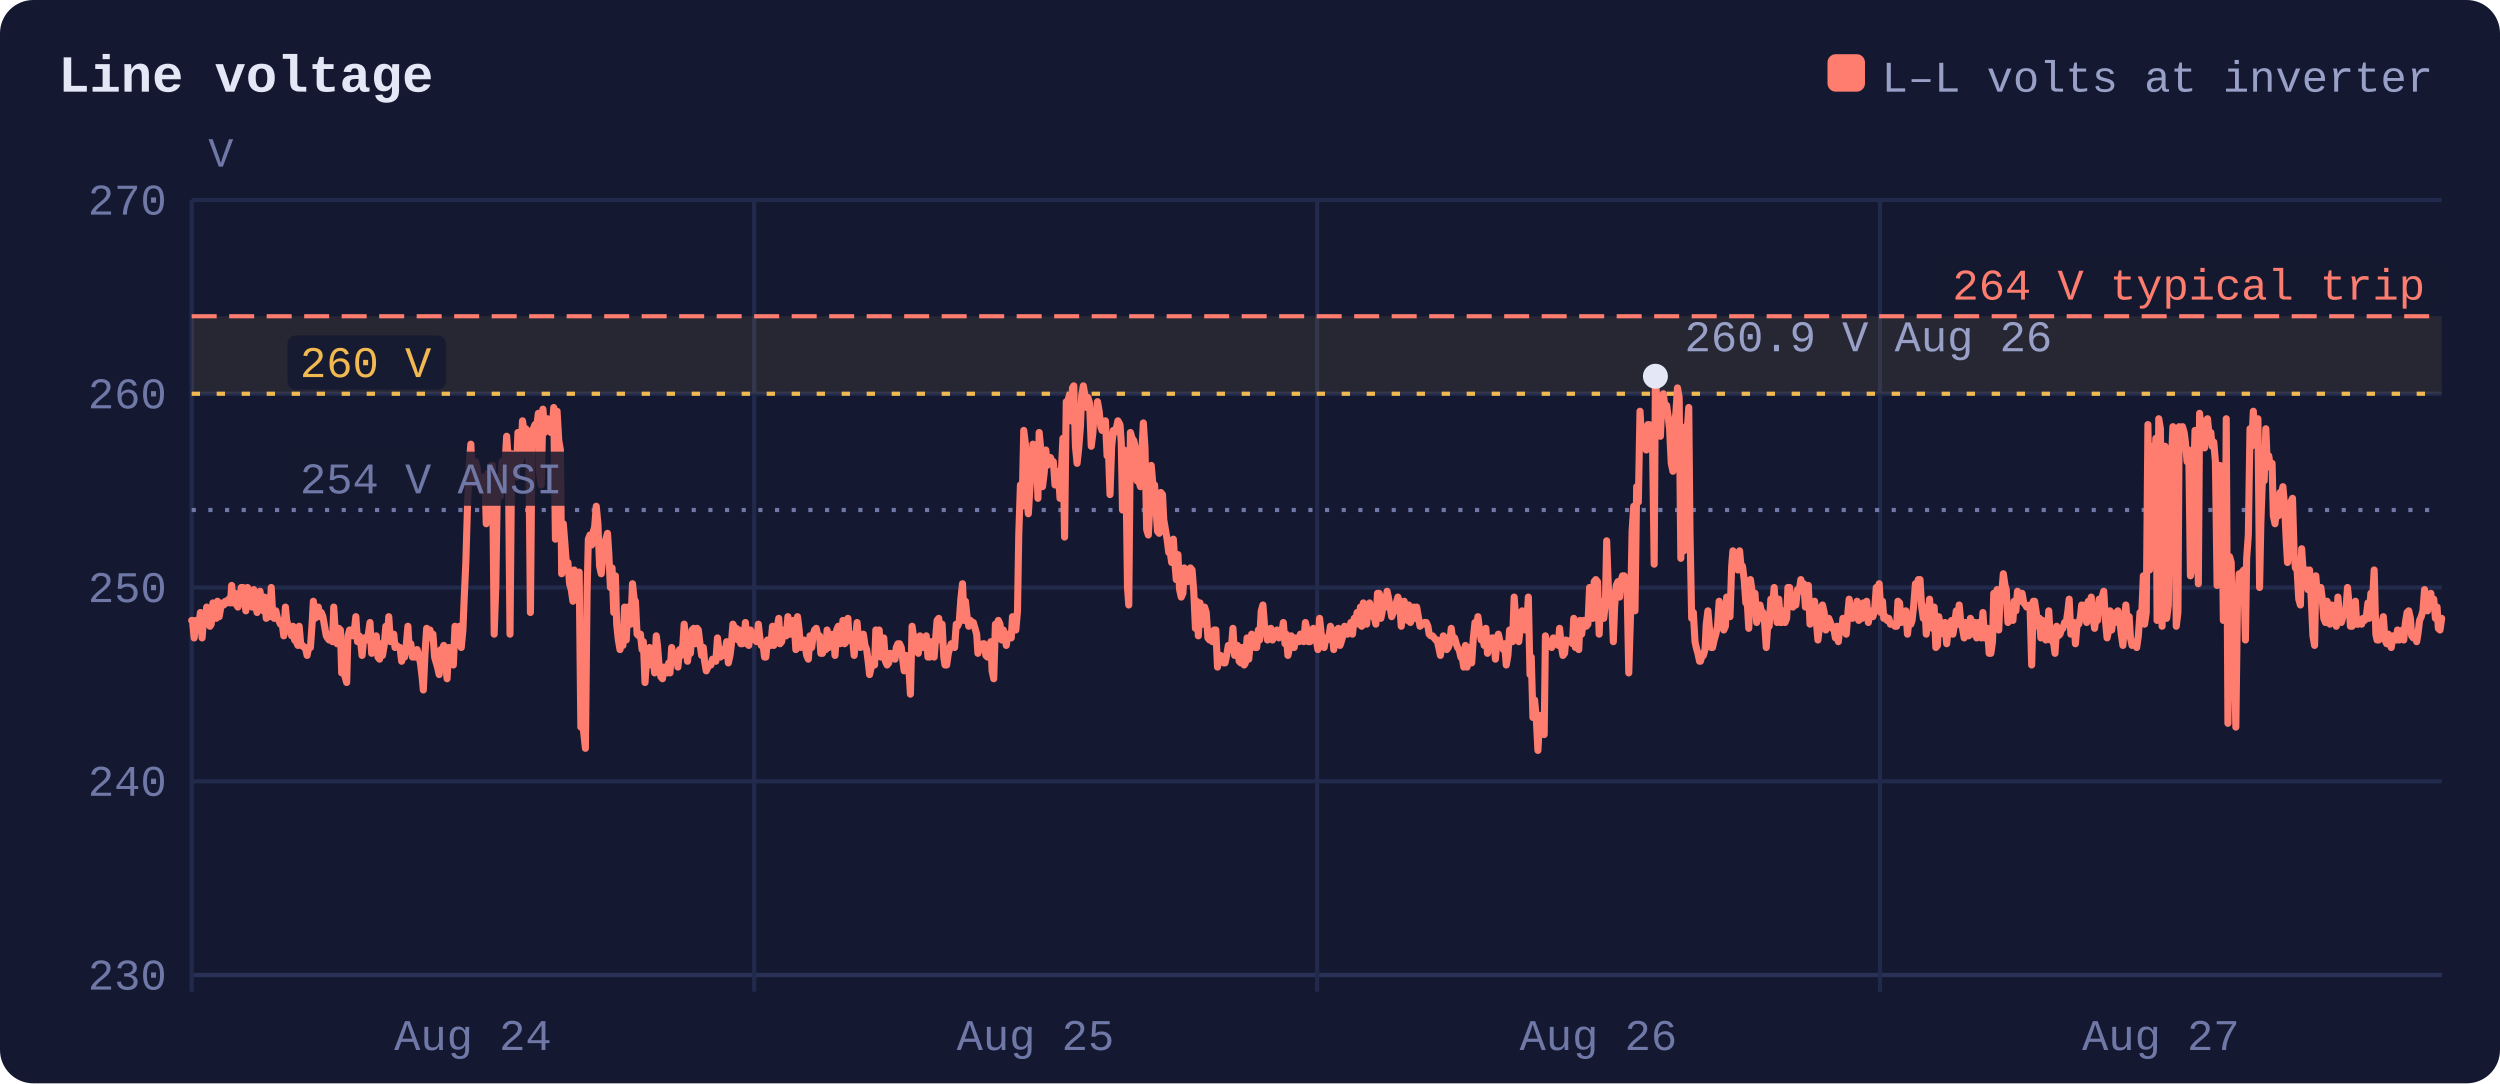
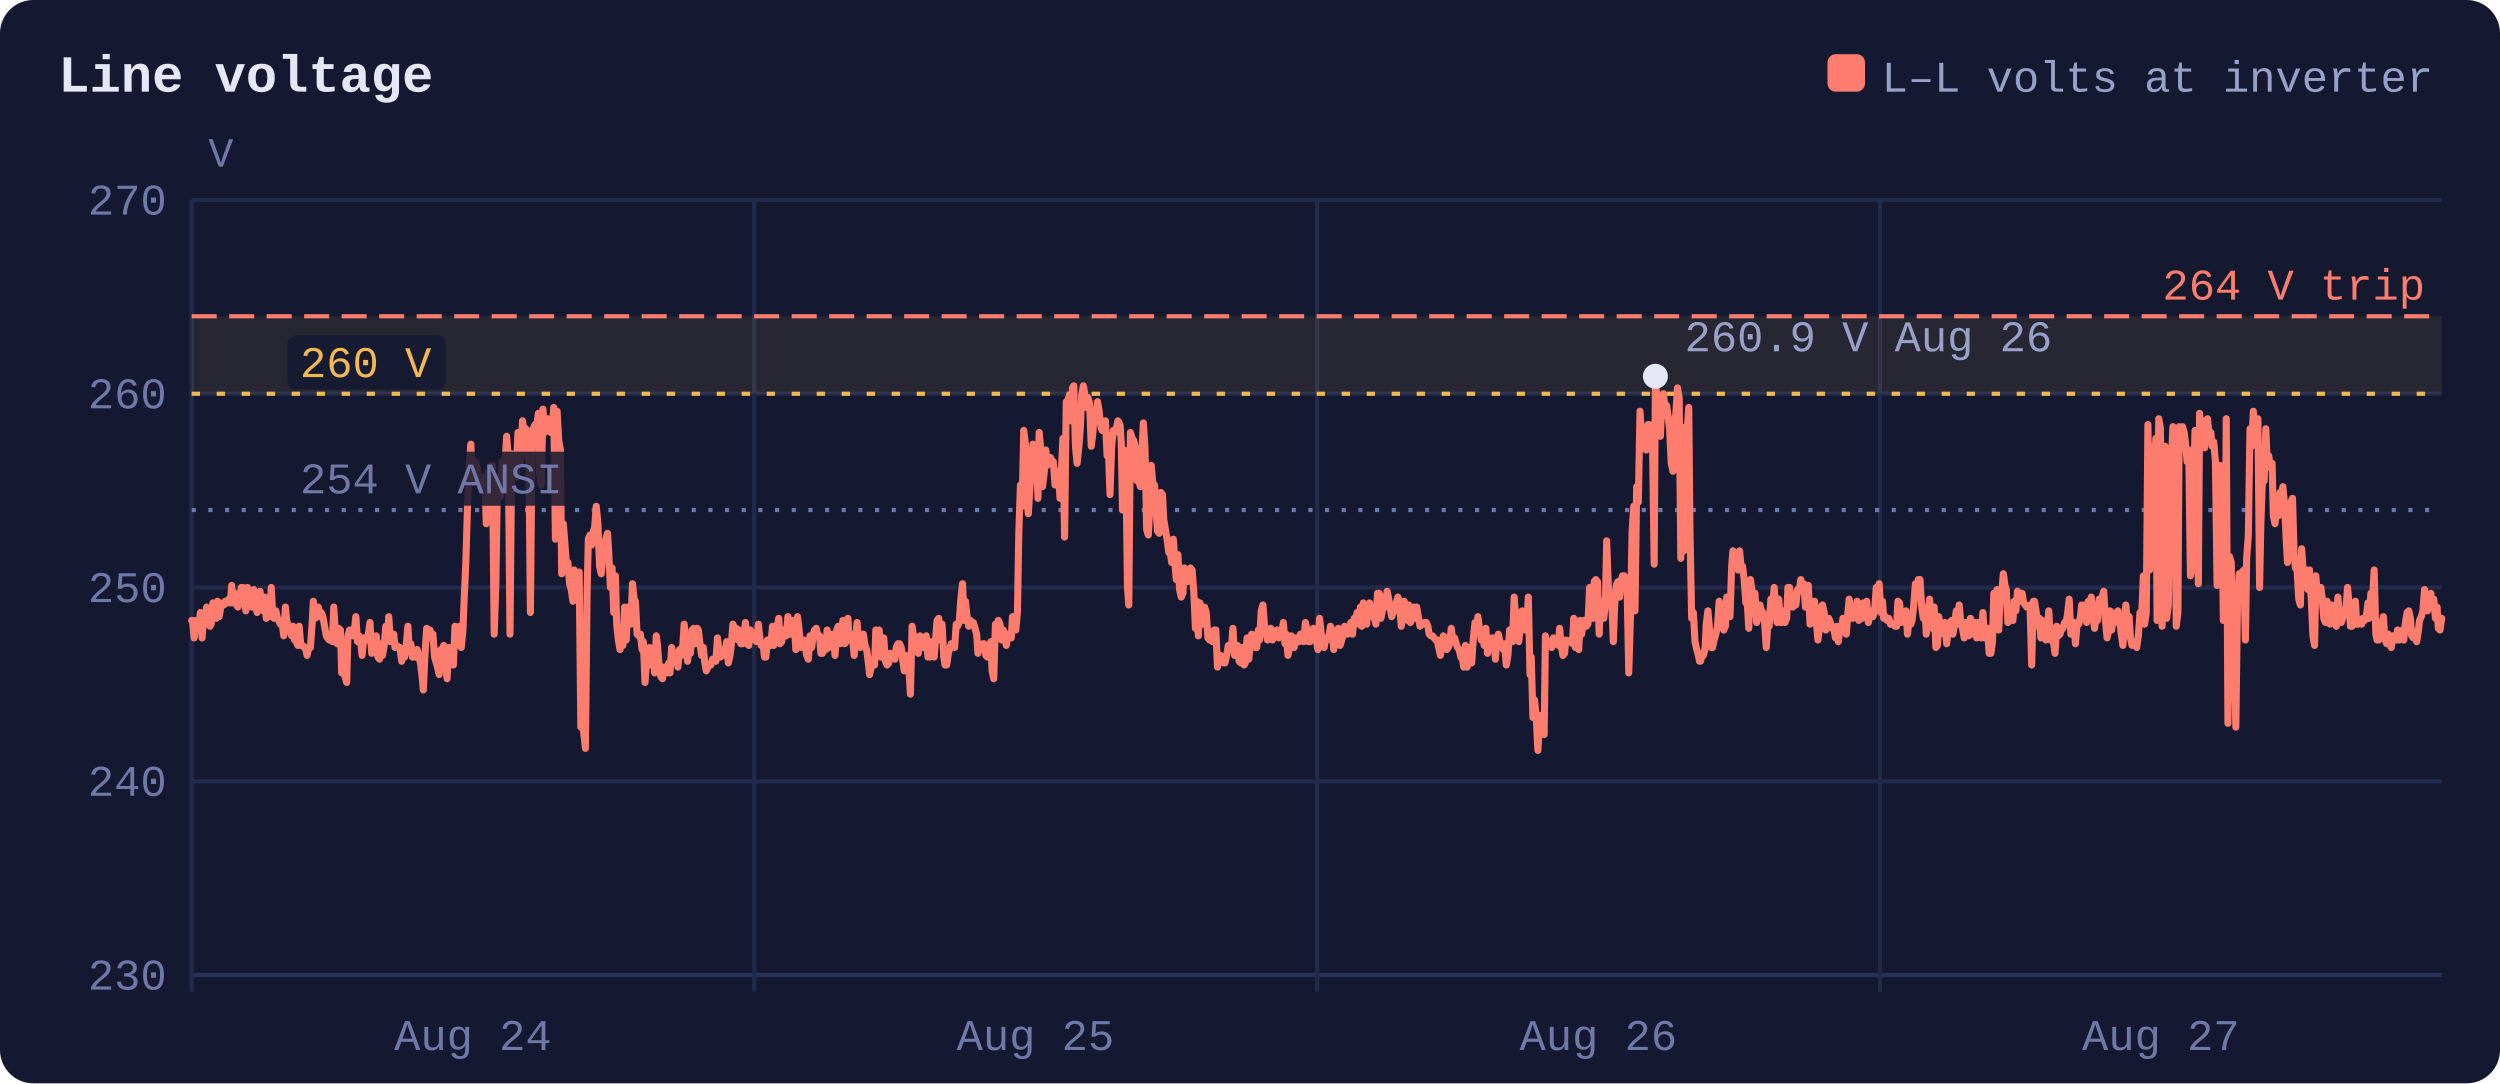
<svg xmlns="http://www.w3.org/2000/svg" width="600" height="260" viewBox="0 0 600 260">
  <rect x="0" y="0" width="600" height="260" rx="8" fill="#141931" />
  <text x="14.0" y="22.0" fill="#e4e7f6" font-family="ui-monospace, 'SF Mono', 'Cascadia Mono', 'JetBrains Mono', Menlo, Consolas, 'Liberation Mono', monospace" font-size="12.5" font-weight="bold" text-anchor="start">Line voltage</text>
  <text x="451.6" y="22.0" fill="#98a0c8" font-family="ui-monospace, 'SF Mono', 'Cascadia Mono', 'JetBrains Mono', Menlo, Consolas, 'Liberation Mono', monospace" font-size="10.5" font-weight="normal" text-anchor="start">L–L volts at inverter</text>
  <rect x="438.6" y="13" width="9" height="9" rx="2" fill="#ff7d6e" />
  <text x="50.0" y="40.0" fill="#6f78a6" font-family="ui-monospace, 'SF Mono', 'Cascadia Mono', 'JetBrains Mono', Menlo, Consolas, 'Liberation Mono', monospace" font-size="10" font-weight="normal" text-anchor="start" letter-spacing="0.8">V</text>
  <line x1="46" y1="234.0" x2="586" y2="234.0" stroke="#222a4c" stroke-width="1" />
  <text x="40.0" y="237.5" fill="#6f78a6" font-family="ui-monospace, 'SF Mono', 'Cascadia Mono', 'JetBrains Mono', Menlo, Consolas, 'Liberation Mono', monospace" font-size="10.5" font-weight="normal" text-anchor="end">230</text>
  <line x1="46" y1="187.5" x2="586" y2="187.5" stroke="#222a4c" stroke-width="1" />
  <text x="40.0" y="191.0" fill="#6f78a6" font-family="ui-monospace, 'SF Mono', 'Cascadia Mono', 'JetBrains Mono', Menlo, Consolas, 'Liberation Mono', monospace" font-size="10.5" font-weight="normal" text-anchor="end">240</text>
  <line x1="46" y1="141.0" x2="586" y2="141.0" stroke="#222a4c" stroke-width="1" />
  <text x="40.0" y="144.5" fill="#6f78a6" font-family="ui-monospace, 'SF Mono', 'Cascadia Mono', 'JetBrains Mono', Menlo, Consolas, 'Liberation Mono', monospace" font-size="10.5" font-weight="normal" text-anchor="end">250</text>
  <line x1="46" y1="94.5" x2="586" y2="94.5" stroke="#222a4c" stroke-width="1" />
  <text x="40.0" y="98.0" fill="#6f78a6" font-family="ui-monospace, 'SF Mono', 'Cascadia Mono', 'JetBrains Mono', Menlo, Consolas, 'Liberation Mono', monospace" font-size="10.5" font-weight="normal" text-anchor="end">260</text>
  <line x1="46" y1="48.0" x2="586" y2="48.0" stroke="#222a4c" stroke-width="1" />
  <text x="40.0" y="51.5" fill="#6f78a6" font-family="ui-monospace, 'SF Mono', 'Cascadia Mono', 'JetBrains Mono', Menlo, Consolas, 'Liberation Mono', monospace" font-size="10.5" font-weight="normal" text-anchor="end">270</text>
  <line x1="46" y1="234.0" x2="586" y2="234.0" stroke="#2a3157" stroke-width="1" />
  <line x1="46.0" y1="48" x2="46.0" y2="238" stroke="#222a4c" stroke-width="1" />
  <text x="113.5" y="252.0" fill="#6f78a6" font-family="ui-monospace, 'SF Mono', 'Cascadia Mono', 'JetBrains Mono', Menlo, Consolas, 'Liberation Mono', monospace" font-size="10.5" font-weight="normal" text-anchor="middle">Aug 24</text>
  <line x1="181.0" y1="48" x2="181.0" y2="238" stroke="#222a4c" stroke-width="1" />
  <text x="248.5" y="252.0" fill="#6f78a6" font-family="ui-monospace, 'SF Mono', 'Cascadia Mono', 'JetBrains Mono', Menlo, Consolas, 'Liberation Mono', monospace" font-size="10.5" font-weight="normal" text-anchor="middle">Aug 25</text>
  <line x1="316.1" y1="48" x2="316.1" y2="238" stroke="#222a4c" stroke-width="1" />
  <text x="383.6" y="252.0" fill="#6f78a6" font-family="ui-monospace, 'SF Mono', 'Cascadia Mono', 'JetBrains Mono', Menlo, Consolas, 'Liberation Mono', monospace" font-size="10.5" font-weight="normal" text-anchor="middle">Aug 26</text>
  <line x1="451.2" y1="48" x2="451.2" y2="238" stroke="#222a4c" stroke-width="1" />
  <text x="518.6" y="252.0" fill="#6f78a6" font-family="ui-monospace, 'SF Mono', 'Cascadia Mono', 'JetBrains Mono', Menlo, Consolas, 'Liberation Mono', monospace" font-size="10.5" font-weight="normal" text-anchor="middle">Aug 27</text>
  <rect x="46" y="75.9" width="540" height="18.6" fill="#f2b950" fill-opacity="0.09" />
  <line x1="46" y1="94.5" x2="586" y2="94.5" stroke="#f2b950" stroke-width="1" stroke-dasharray="2 4" />
  <line x1="46" y1="75.9" x2="586" y2="75.9" stroke="#ff7d6e" stroke-width="1" stroke-dasharray="6 3" />
  <line x1="46" y1="122.4" x2="586" y2="122.4" stroke="#6f78a6" stroke-width="1" stroke-dasharray="1 3" />
  <path d="M46.0,148.9L46.2,148.9L46.6,153.1L47.0,148.9L47.3,149.8L47.7,150.3L48.1,147.0L48.5,153.1L48.8,149.4L49.2,149.4L49.6,145.7L50.0,148.0L50.4,150.3L50.7,149.8L51.1,144.7L51.5,145.2L51.9,148.4L52.2,144.3L52.6,148.0L53.0,145.7L53.4,144.7L53.7,145.2L54.1,144.3L54.5,144.7L54.9,143.8L55.3,144.7L55.6,140.5L56.0,144.7L56.4,142.4L56.8,145.2L57.1,145.7L57.5,144.3L57.9,141.0L58.3,141.0L58.6,143.3L59.0,146.6L59.4,141.0L59.8,144.7L60.2,144.7L60.5,145.7L60.9,141.5L61.3,145.2L61.7,147.0L62.0,144.7L62.4,141.9L62.8,144.7L63.2,146.6L63.5,143.3L63.9,148.4L64.3,143.8L64.7,148.0L65.1,141.0L65.4,146.6L65.8,148.4L66.2,146.6L66.6,148.4L66.9,148.9L67.3,149.8L67.7,149.4L68.1,152.6L68.5,145.7L68.8,148.9L69.2,150.3L69.6,151.2L70.0,152.6L70.3,150.3L70.7,153.6L71.1,154.0L71.5,154.9L71.8,150.3L72.2,154.9L72.6,154.9L73.0,155.4L73.3,155.4L73.7,157.3L74.1,155.4L74.5,155.4L74.9,149.8L75.2,144.3L75.6,148.4L76.0,145.7L76.4,145.7L76.7,148.0L77.1,147.0L77.5,148.0L77.9,150.3L78.3,152.6L78.6,153.1L79.0,153.6L79.4,152.2L79.8,154.0L80.1,145.7L80.5,152.2L80.9,154.5L81.3,150.8L81.7,151.2L82.0,161.5L82.4,158.7L82.8,162.4L83.2,163.8L83.5,152.6L83.9,151.2L84.3,151.2L84.7,152.6L85.1,150.8L85.4,148.0L85.8,154.0L86.2,152.6L86.6,154.5L86.9,157.3L87.3,153.1L87.7,153.1L88.1,153.6L88.4,152.2L88.8,149.4L89.2,156.8L89.6,154.5L89.9,154.9L90.3,152.6L90.7,157.7L91.1,158.2L91.5,154.5L91.8,157.3L92.2,154.9L92.6,150.3L93.0,153.1L93.3,148.0L93.7,154.0L94.1,152.6L94.5,152.2L94.8,155.4L95.2,154.9L95.6,155.4L96.0,155.4L96.4,158.7L96.7,156.8L97.1,157.7L97.5,154.9L97.9,150.3L98.2,155.9L98.6,154.5L99.0,157.7L99.4,157.7L99.8,157.7L100.1,155.9L100.5,157.3L100.9,159.1L101.3,162.4L101.6,165.6L102.0,156.8L102.4,150.8L102.8,153.1L103.2,151.2L103.5,153.1L103.9,152.2L104.3,157.7L104.7,159.1L105.0,160.1L105.4,161.9L105.8,155.9L106.2,155.9L106.5,154.9L106.9,158.7L107.3,162.9L107.7,155.4L108.0,158.7L108.4,155.4L108.8,159.6L109.2,150.3L109.6,153.1L109.9,154.5L110.3,150.3L110.7,155.4L111.1,151.2L111.4,143.8L111.8,135.0L112.2,121.5L112.6,111.7L113.0,106.6L113.3,113.6L113.7,115.9L114.1,110.8L114.5,112.2L114.8,115.9L115.2,116.4L115.6,117.8L116.0,114.5L116.4,115.0L116.7,125.7L117.1,113.6L117.5,114.5L117.9,111.7L118.2,111.7L118.6,152.2L119.0,140.5L119.4,114.5L119.7,118.7L120.1,119.1L120.5,110.8L120.9,115.0L121.3,109.8L121.6,104.7L122.0,110.3L122.4,152.2L122.8,108.9L123.1,110.3L123.5,111.7L123.9,114.5L124.3,103.8L124.7,111.2L125.0,109.8L125.4,101.0L125.8,103.8L126.2,102.9L126.5,109.4L126.9,106.6L127.3,147.0L127.7,103.3L128.0,102.9L128.4,101.9L128.8,102.4L129.2,99.2L129.5,113.6L129.9,116.4L130.3,98.2L130.7,103.8L131.1,101.5L131.4,100.5L131.8,102.4L132.2,103.8L132.6,101.9L132.9,97.8L133.3,129.4L133.7,98.7L134.1,105.7L134.5,108.0L134.8,137.7L135.2,125.7L135.6,130.8L136.0,136.3L136.3,135.0L136.7,140.1L137.1,141.5L137.5,144.3L137.8,136.8L138.2,140.1L138.6,138.2L139.0,137.3L139.4,174.5L139.7,172.6L140.1,175.9L140.5,179.6L140.9,142.4L141.2,129.4L141.6,128.4L142.0,130.8L142.4,127.5L142.7,126.6L143.1,121.5L143.5,125.7L143.9,135.9L144.3,137.7L144.6,134.0L145.0,131.7L145.4,129.4L145.8,128.0L146.1,132.6L146.5,141.0L146.9,136.3L147.3,147.0L147.7,138.2L148.0,149.8L148.4,153.6L148.8,155.9L149.2,153.1L149.5,154.9L149.9,145.7L150.3,153.6L150.7,145.7L151.0,147.0L151.4,149.8L151.8,140.1L152.2,143.8L152.5,144.3L152.9,152.2L153.3,152.6L153.7,152.2L154.1,155.9L154.4,154.0L154.8,163.8L155.2,158.2L155.6,157.3L155.9,155.4L156.3,159.6L156.7,156.8L157.1,161.5L157.5,152.6L157.8,154.9L158.2,160.1L158.6,162.4L159.0,162.9L159.3,160.1L159.7,160.1L160.1,161.5L160.5,159.1L160.8,161.5L161.2,155.4L161.6,157.3L162.0,156.8L162.4,158.2L162.7,160.1L163.1,155.9L163.5,157.3L163.9,154.5L164.2,149.8L164.6,154.0L165.0,158.7L165.4,155.4L165.7,156.8L166.1,151.2L166.5,150.8L166.9,154.5L167.3,150.8L167.6,151.2L168.0,154.5L168.4,157.3L168.8,155.4L169.1,158.7L169.5,161.0L169.9,160.1L170.3,159.6L170.6,159.6L171.0,158.2L171.4,158.2L171.8,158.7L172.2,153.1L172.5,155.9L172.9,157.7L173.3,155.9L173.7,157.3L174.0,156.8L174.4,154.0L174.8,159.1L175.2,157.3L175.5,154.9L175.9,149.8L176.3,150.8L176.7,150.8L177.1,153.6L177.4,151.2L177.8,154.5L178.2,154.5L178.6,153.1L178.9,149.4L179.3,154.5L179.7,154.9L180.1,151.2L180.5,153.1L180.8,153.1L181.2,153.6L181.6,154.0L182.0,149.8L182.3,152.6L182.7,154.9L183.1,154.5L183.5,157.7L183.8,157.7L184.2,153.6L184.6,153.6L185.0,154.9L185.4,150.3L185.7,154.9L186.1,153.6L186.5,150.8L186.9,148.4L187.2,154.5L187.6,154.0L188.0,151.2L188.4,152.6L188.7,152.6L189.1,148.0L189.5,152.2L189.9,152.2L190.3,148.9L190.6,149.4L191.0,155.9L191.4,148.0L191.8,151.2L192.1,155.4L192.5,154.5L192.9,153.6L193.3,155.4L193.6,157.3L194.0,158.2L194.4,152.6L194.8,155.4L195.2,152.2L195.5,151.2L195.9,150.8L196.3,152.6L196.7,152.6L197.0,156.8L197.4,156.8L197.8,154.0L198.2,155.9L198.5,151.2L198.9,155.4L199.3,152.2L199.7,154.9L200.1,152.2L200.4,157.3L200.8,151.2L201.2,150.3L201.6,154.5L201.9,153.1L202.3,148.9L202.7,154.5L203.1,154.0L203.5,148.4L203.8,153.6L204.2,152.2L204.6,153.1L205.0,157.3L205.3,153.6L205.7,149.4L206.1,154.5L206.5,155.4L206.9,154.5L207.2,152.2L207.6,154.9L208.0,155.9L208.4,159.1L208.7,161.9L209.1,160.1L209.5,158.2L209.9,159.6L210.2,151.2L210.6,155.9L211.0,151.2L211.4,157.7L211.7,153.1L212.1,153.1L212.5,158.7L212.9,159.6L213.3,159.1L213.6,156.8L214.0,157.7L214.4,156.8L214.8,158.2L215.1,155.4L215.5,154.5L215.9,154.5L216.3,155.4L216.7,158.7L217.0,161.0L217.4,157.3L217.8,159.1L218.2,161.5L218.5,166.6L218.9,150.3L219.3,153.1L219.7,153.6L220.0,154.5L220.4,156.8L220.8,152.6L221.2,154.5L221.6,155.4L221.9,155.4L222.3,152.6L222.7,157.7L223.1,157.7L223.4,154.0L223.8,157.3L224.2,157.7L224.6,152.6L224.9,148.9L225.3,148.4L225.7,153.6L226.1,149.8L226.5,157.7L226.8,159.6L227.2,159.6L227.6,156.8L228.0,155.4L228.3,154.5L228.7,154.9L229.1,155.4L229.5,149.8L229.8,150.3L230.2,149.4L230.6,143.8L231.0,140.1L231.4,148.9L231.7,144.3L232.1,148.0L232.5,150.3L232.9,148.9L233.2,149.8L233.6,149.4L234.0,150.8L234.4,152.2L234.7,156.8L235.1,154.9L235.5,154.9L235.9,154.5L236.2,154.5L236.6,157.3L237.0,157.7L237.4,157.7L237.8,154.0L238.1,161.0L238.5,162.9L238.9,149.8L239.3,149.8L239.6,148.9L240.0,149.8L240.4,153.6L240.8,151.2L241.2,152.6L241.5,154.9L241.9,152.2L242.3,152.6L242.7,153.1L243.0,148.0L243.4,150.3L243.8,151.2L244.2,146.6L244.5,128.4L244.9,116.4L245.3,121.5L245.7,103.3L246.1,106.6L246.4,119.1L246.8,123.3L247.2,116.8L247.6,110.3L247.9,106.6L248.3,111.2L248.7,107.1L249.1,119.6L249.4,103.8L249.8,108.0L250.2,116.8L250.6,113.6L251.0,108.0L251.3,111.7L251.7,109.8L252.1,109.8L252.5,110.8L252.8,110.8L253.2,116.4L253.6,113.1L254.0,113.1L254.4,119.6L254.7,113.6L255.1,105.2L255.5,128.9L255.9,96.4L256.2,96.8L256.6,95.0L257.0,101.0L257.4,93.1L257.7,92.6L258.1,107.1L258.5,111.2L258.9,107.5L259.3,102.4L259.6,95.0L260.0,92.6L260.4,95.0L260.8,97.8L261.1,95.4L261.5,96.8L261.9,107.1L262.3,103.8L262.6,98.7L263.0,100.5L263.4,96.4L263.8,98.7L264.2,102.4L264.5,103.3L264.9,102.4L265.3,101.0L265.7,109.4L266.0,107.5L266.4,118.7L266.8,107.1L267.2,103.3L267.5,103.8L267.9,102.9L268.3,101.0L268.8,101.9L269.1,106.1L269.4,122.4L269.8,108.0L270.2,112.2L270.6,141.0L270.9,145.2L271.3,103.8L271.7,105.2L272.1,105.7L272.5,107.5L272.9,115.4L273.3,115.4L273.7,116.8L274.1,107.5L274.4,101.5L274.8,107.5L275.2,127.1L275.6,128.4L275.9,122.4L276.3,111.7L276.7,116.4L277.1,116.4L277.4,121.5L277.8,127.5L278.2,128.0L278.6,118.2L279.0,118.7L279.3,124.7L279.7,127.1L280.1,129.4L280.5,132.6L280.8,132.2L281.2,135.0L281.6,129.4L282.0,135.4L282.3,139.1L282.7,133.1L283.1,141.5L283.5,143.3L283.9,142.4L284.2,136.3L284.6,137.3L285.0,139.6L285.4,139.1L285.7,136.3L286.1,136.8L286.5,141.9L286.9,150.8L287.2,144.3L287.6,152.6L288.0,144.7L288.4,149.8L288.8,149.8L289.1,145.7L289.5,147.0L289.9,153.1L290.3,153.6L290.6,153.1L291.0,154.0L291.4,151.2L291.8,151.2L292.2,160.1L292.5,158.2L292.9,157.3L293.3,158.7L293.7,159.1L294.0,159.1L294.4,157.3L294.8,154.9L295.2,155.4L295.5,155.9L295.9,150.8L296.3,157.3L296.7,155.9L297.0,154.9L297.4,158.7L297.8,159.1L298.2,155.4L298.6,159.6L298.9,159.1L299.3,153.1L299.7,158.2L300.1,154.0L300.4,152.2L300.8,154.0L301.2,155.4L301.6,155.4L302.0,151.2L302.3,153.6L302.7,146.6L303.1,145.2L303.5,150.3L303.8,150.8L304.2,153.6L304.6,152.6L305.0,150.8L305.4,153.6L305.7,152.2L306.1,152.6L306.5,151.2L306.9,153.1L307.2,152.6L307.6,152.2L308.0,149.4L308.4,154.5L308.7,152.2L309.1,157.3L309.5,155.4L309.9,152.6L310.3,154.9L310.6,155.4L311.0,153.1L311.4,153.1L311.8,154.0L312.1,152.2L312.5,152.6L312.9,154.0L313.3,149.4L313.6,150.8L314.0,154.0L314.4,154.0L314.8,153.1L315.2,150.8L315.5,153.6L315.9,153.6L316.3,155.9L316.7,148.4L317.0,151.2L317.4,154.9L317.8,155.4L318.2,153.1L318.5,153.6L318.9,153.1L319.3,150.3L319.7,151.2L320.1,155.9L320.4,153.6L320.8,154.5L321.2,150.8L321.6,154.9L321.9,154.0L322.3,152.6L322.7,150.3L323.1,151.2L323.4,152.2L323.8,151.2L324.2,149.4L324.6,152.2L325.0,148.4L325.3,149.4L325.7,147.0L326.1,149.8L326.5,145.7L326.8,150.3L327.2,144.7L327.6,149.4L328.0,149.8L328.3,145.7L328.7,144.7L329.1,146.6L329.5,148.0L329.9,148.4L330.2,149.8L330.6,142.4L331.0,142.4L331.4,148.4L331.7,147.0L332.1,143.3L332.5,145.7L332.9,141.9L333.2,143.3L333.6,145.7L334.0,148.0L334.4,147.0L334.8,145.7L335.1,144.7L335.5,143.3L335.9,144.7L336.3,150.3L336.6,146.6L337.0,144.3L337.4,148.0L337.8,148.9L338.1,145.2L338.5,149.4L338.9,148.4L339.3,145.7L339.7,148.4L340.0,145.7L340.4,148.0L340.8,150.3L341.2,149.8L341.5,149.8L341.9,149.4L342.3,149.4L342.7,150.3L343.0,152.2L343.4,152.6L343.8,152.6L344.2,153.1L344.6,153.6L344.9,153.6L345.3,155.4L345.7,157.3L346.1,154.0L346.4,152.6L346.8,153.1L347.2,155.9L347.6,155.4L347.9,154.5L348.3,150.8L348.7,154.0L349.1,153.1L349.5,154.5L349.8,155.4L350.2,155.9L350.6,157.7L351.0,158.2L351.3,160.1L351.7,154.9L352.1,160.1L352.5,155.4L352.8,159.1L353.2,159.1L353.6,153.1L354.0,149.4L354.4,150.3L354.7,148.0L355.1,151.2L355.5,153.6L355.9,153.1L356.2,154.9L356.6,150.8L357.0,156.8L357.4,154.5L357.7,155.9L358.1,153.1L358.5,153.1L358.9,158.2L359.2,154.5L359.6,152.2L360.0,154.0L360.4,154.9L360.8,155.9L361.1,154.5L361.5,159.6L361.9,157.3L362.3,151.2L362.6,153.1L363.0,154.0L363.4,143.3L363.8,148.9L364.2,152.2L364.5,154.0L364.9,150.3L365.3,146.6L365.7,148.9L366.0,151.2L366.4,150.3L366.8,143.3L367.2,161.9L367.5,157.7L367.9,172.2L368.3,168.0L368.7,172.2L369.1,180.1L369.4,174.5L369.8,171.7L370.2,175.4L370.6,176.3L370.9,152.6L371.3,154.9L371.7,154.5L372.1,154.0L372.4,155.4L372.8,153.1L373.2,154.0L373.6,154.5L374.0,154.9L374.3,150.8L374.7,154.9L375.1,157.3L375.5,156.8L375.8,153.6L376.2,154.0L376.6,154.0L377.0,153.6L377.4,154.5L377.7,148.4L378.1,155.4L378.5,149.8L378.9,155.9L379.2,148.9L379.6,152.2L380.0,148.9L380.4,148.9L380.7,150.3L381.1,149.8L381.5,141.0L381.9,148.4L382.3,148.4L382.6,139.6L383.0,139.1L383.4,139.6L383.8,152.2L384.1,144.3L384.5,148.4L384.9,148.4L385.3,144.7L385.6,129.8L386.0,141.0L386.4,144.3L386.8,143.8L387.2,154.0L387.5,145.7L387.9,140.5L388.3,139.6L388.7,143.3L389.0,139.6L389.4,138.2L389.8,138.2L390.2,141.0L390.5,141.0L390.9,161.5L391.3,148.4L391.7,127.5L392.1,121.5L392.4,146.6L392.8,116.8L393.2,120.5L393.6,98.7L393.9,103.8L394.3,106.6L394.7,106.6L395.1,108.0L395.5,101.9L395.8,101.9L396.2,102.9L396.6,105.7L397.0,135.4L397.3,90.3L397.7,97.3L398.1,102.4L398.5,104.7L398.8,97.3L399.2,94.5L399.6,97.8L400.0,97.3L400.3,99.6L400.7,102.9L401.1,111.2L401.5,113.1L401.9,101.5L402.2,99.2L402.6,93.1L403.0,95.4L403.4,134.0L403.7,121.5L404.1,132.2L404.5,102.4L404.9,103.8L405.3,97.8L405.6,128.0L406.0,148.4L406.4,147.0L406.8,154.0L407.1,155.4L407.5,156.8L407.9,158.7L408.1,158.7L408.4,157.7L408.8,157.3L409.2,155.9L409.5,149.8L409.9,146.6L410.3,151.2L410.7,155.4L411.0,155.4L411.4,153.6L411.8,152.2L412.2,150.3L412.6,144.3L412.9,145.7L413.3,145.2L413.7,151.2L414.1,150.3L414.4,143.3L414.8,145.7L415.2,148.0L415.6,135.9L415.9,132.2L416.3,135.9L416.7,136.3L417.1,136.8L417.5,132.2L417.8,135.4L418.2,135.9L418.6,139.1L419.0,144.7L419.3,143.8L419.7,150.8L420.1,139.1L420.5,141.9L420.8,144.3L421.2,142.4L421.6,149.4L422.0,148.0L422.4,145.2L422.7,146.6L423.1,147.0L423.5,149.4L423.9,155.4L424.2,150.8L424.6,150.3L425.0,143.8L425.4,145.7L425.8,141.0L426.1,145.2L426.5,149.4L426.9,143.8L427.3,149.4L427.6,149.4L428.0,146.6L428.4,149.4L428.8,148.4L429.1,141.0L429.5,141.0L429.9,145.2L430.3,145.7L430.7,143.3L431.0,145.2L431.4,141.5L431.8,141.9L432.2,139.1L432.5,141.0L432.9,140.1L433.3,145.7L433.7,144.3L434.0,140.5L434.4,149.8L434.8,148.9L435.2,148.0L435.5,144.3L435.9,148.9L436.3,153.6L436.7,150.3L437.1,145.7L437.4,145.2L437.8,147.0L438.2,151.2L438.6,148.4L438.9,148.4L439.3,149.4L439.7,150.8L440.1,150.8L440.5,153.1L440.8,150.3L441.2,154.0L441.6,150.3L442.0,151.2L442.3,148.4L442.7,149.4L443.1,152.2L443.5,147.0L443.8,143.8L444.2,146.6L444.6,148.4L445.0,147.0L445.4,148.0L445.7,144.3L446.1,148.9L446.5,146.6L446.9,148.4L447.2,144.7L447.6,148.0L448.0,144.3L448.4,149.4L448.8,146.6L449.1,148.0L449.5,148.0L449.9,146.6L450.3,141.0L450.6,141.9L451.0,140.1L451.4,147.0L451.8,144.3L452.1,148.4L452.5,148.0L452.9,148.9L453.3,148.4L453.7,149.8L454.0,149.8L454.4,149.8L454.8,150.3L455.2,150.3L455.5,144.3L455.9,144.7L456.3,149.4L456.7,148.9L457.1,149.4L457.4,146.6L457.8,152.2L458.2,148.4L458.6,149.8L458.9,148.9L459.3,145.2L459.7,140.1L460.1,140.1L460.4,139.1L460.8,139.1L461.2,145.7L461.6,148.4L462.0,145.7L462.3,152.2L462.7,148.0L463.1,143.8L463.5,150.3L463.8,150.8L464.2,145.7L464.6,155.4L465.0,154.9L465.3,148.0L465.7,150.3L466.1,150.8L466.5,152.2L466.8,149.4L467.2,154.5L467.6,150.8L468.0,149.4L468.4,148.9L468.7,152.2L469.1,149.8L469.5,146.6L469.9,149.8L470.2,145.2L470.6,149.4L471.0,150.8L471.4,153.1L471.7,149.4L472.1,150.3L472.5,152.6L472.9,148.4L473.3,149.4L473.6,152.2L474.0,149.4L474.4,153.1L474.8,149.4L475.1,152.6L475.5,153.1L475.9,147.0L476.3,153.1L476.6,152.2L477.0,150.8L477.4,156.8L477.8,156.8L478.2,154.0L478.5,142.4L478.9,143.8L479.3,141.5L479.7,151.2L480.0,143.8L480.4,142.4L480.8,137.7L481.2,140.5L481.5,141.5L481.9,149.4L482.3,145.7L482.7,148.4L483.1,148.9L483.4,144.3L483.8,146.6L484.2,141.9L484.6,144.3L484.9,143.3L485.3,142.4L485.7,144.7L486.1,145.2L486.4,145.7L486.8,145.7L487.2,145.2L487.6,159.6L488.0,144.3L488.3,144.3L488.7,147.0L489.1,150.3L489.5,148.4L489.8,153.1L490.2,148.9L490.6,152.6L491.0,153.6L491.4,152.2L491.7,146.6L492.1,153.6L492.5,153.6L492.9,154.5L493.2,156.8L493.6,150.3L494.0,152.6L494.4,152.2L494.7,151.2L495.1,150.8L495.5,149.4L495.9,149.4L496.3,146.6L496.6,143.8L497.0,152.2L497.4,150.8L497.8,149.4L498.1,154.5L498.5,149.8L498.9,149.8L499.3,148.0L499.6,145.2L500.0,145.7L500.4,145.2L500.8,149.4L501.2,144.3L501.5,148.4L501.9,143.3L502.3,148.0L502.7,150.8L503.0,148.4L503.4,148.9L503.8,143.8L504.2,143.8L504.5,143.3L504.9,141.9L505.3,148.9L505.7,153.1L506.1,151.2L506.4,146.6L506.8,151.2L507.2,148.0L507.6,149.4L507.9,147.0L508.3,146.6L508.7,148.4L509.1,152.2L509.5,154.9L509.8,150.3L510.2,145.2L510.6,149.8L511.0,148.0L511.3,153.1L511.7,154.9L512.1,154.5L512.5,154.9L512.8,155.4L513.2,152.6L513.6,147.0L514.0,148.0L514.4,138.2L514.7,149.8L515.1,147.0L515.5,101.9L515.9,136.8L516.2,107.1L516.6,110.8L517.0,116.4L517.4,105.2L517.7,148.9L518.1,100.5L518.5,102.9L518.9,150.3L519.3,113.1L519.6,107.1L520.0,148.4L520.4,145.2L520.8,109.4L521.1,111.7L521.5,102.4L521.9,108.9L522.3,150.3L522.7,147.0L523.0,102.4L523.4,103.3L523.8,102.4L524.2,103.8L524.5,106.1L524.9,110.8L525.3,108.0L525.7,138.2L526.0,136.8L526.4,117.8L526.8,103.3L527.2,107.5L527.6,140.1L527.9,99.2L528.3,103.3L528.7,105.7L529.1,107.5L529.4,101.0L529.8,100.5L530.2,104.7L530.6,103.8L530.9,107.1L531.3,106.1L531.7,110.8L532.1,140.5L532.5,131.7L532.8,111.7L533.2,113.6L533.6,148.9L534.0,148.9L534.3,100.5L534.7,173.6L535.1,133.6L535.5,135.0L535.8,165.2L536.2,155.9L536.6,174.5L537.0,144.3L537.4,137.7L537.7,137.7L538.1,137.3L538.5,136.8L538.9,153.6L539.2,134.0L539.6,128.4L540.0,102.9L540.4,107.1L540.8,98.7L541.1,104.7L541.5,105.2L541.9,100.5L542.3,141.0L542.6,125.7L543.0,114.5L543.4,115.4L543.8,102.9L544.1,110.3L544.5,109.4L544.9,112.2L545.3,111.2L545.6,123.8L546.0,125.7L546.4,121.5L546.8,123.8L547.2,118.2L547.5,118.7L547.9,116.8L548.3,121.5L548.7,129.8L549.0,135.0L549.4,126.6L549.8,120.5L550.2,119.6L550.6,133.1L550.9,136.3L551.3,136.8L551.7,143.8L552.1,145.2L552.4,131.7L552.8,137.7L553.2,136.8L553.6,136.8L553.9,141.5L554.3,136.8L554.7,143.8L555.1,152.6L555.5,154.9L555.8,138.2L556.2,143.3L556.6,141.0L557.0,141.0L557.3,143.3L557.7,148.4L558.1,149.4L558.5,144.3L558.8,149.4L559.2,149.8L559.6,145.2L560.0,149.4L560.4,148.9L560.7,150.3L561.1,143.3L561.5,148.0L561.9,149.4L562.2,148.4L562.6,146.6L563.0,146.6L563.4,141.0L563.8,145.2L564.1,150.3L564.5,150.3L564.9,148.9L565.3,144.3L565.6,149.8L566.0,149.8L566.4,148.9L566.8,149.8L567.1,148.4L567.5,148.9L567.9,148.0L568.3,144.7L568.6,148.4L569.0,142.4L569.4,144.3L569.8,136.8L570.2,152.2L570.5,153.6L570.9,153.6L571.3,152.2L571.7,149.4L572.0,148.0L572.4,153.6L572.8,154.5L573.2,152.2L573.5,154.5L573.9,155.4L574.3,152.6L574.7,153.6L575.1,153.6L575.4,151.2L575.8,153.6L576.2,153.1L576.6,151.2L576.9,153.6L577.3,149.4L577.7,147.0L578.1,146.6L578.5,148.4L578.8,152.6L579.2,153.1L579.6,152.2L580.0,154.0L580.3,152.2L580.7,148.9L581.1,148.0L581.5,146.6L581.9,141.5L582.2,145.7L582.6,146.6L583.0,143.8L583.4,142.4L583.7,145.2L584.1,143.8L584.5,148.4L584.9,145.7L585.2,150.8L585.6,151.2L586.0,148.4" fill="none" stroke="#ff7d6e" stroke-width="1.7" stroke-linejoin="round" stroke-linecap="round" />
  <circle cx="397.3" cy="90.3" r="3" fill="#e4e7f6" />
  <text x="404.3" y="84.3" fill="#98a0c8" font-family="ui-monospace, 'SF Mono', 'Cascadia Mono', 'JetBrains Mono', Menlo, Consolas, 'Liberation Mono', monospace" font-size="10.5" font-weight="normal" text-anchor="start">260.9 V Aug 26</text>
  <rect x="69.0" y="80.5" width="38.0" height="13" rx="2" fill="#141931" fill-opacity="0.85" />
  <text x="72.0" y="90.5" fill="#f2b950" font-family="ui-monospace, 'SF Mono', 'Cascadia Mono', 'JetBrains Mono', Menlo, Consolas, 'Liberation Mono', monospace" font-size="10.5" font-weight="normal" text-anchor="start">260 V</text>
-   <rect x="463.8" y="61.9" width="121.2" height="13" rx="2" fill="#141931" fill-opacity="0.85" />
-   <text x="582.0" y="71.9" fill="#ff7d6e" font-family="ui-monospace, 'SF Mono', 'Cascadia Mono', 'JetBrains Mono', Menlo, Consolas, 'Liberation Mono', monospace" font-size="10.5" font-weight="normal" text-anchor="end">264 V typical trip</text>
+   <rect x="515.0" y="61.9" width="70.0" height="13" rx="2" fill="#141931" fill-opacity="0.85" />
+   <text x="582.0" y="71.9" fill="#ff7d6e" font-family="ui-monospace, 'SF Mono', 'Cascadia Mono', 'JetBrains Mono', Menlo, Consolas, 'Liberation Mono', monospace" font-size="10.5" font-weight="normal" text-anchor="end">264 V trip</text>
  <rect x="69.0" y="108.4" width="70.0" height="13" rx="2" fill="#141931" fill-opacity="0.85" />
  <text x="72.0" y="118.4" fill="#6f78a6" font-family="ui-monospace, 'SF Mono', 'Cascadia Mono', 'JetBrains Mono', Menlo, Consolas, 'Liberation Mono', monospace" font-size="10.5" font-weight="normal" text-anchor="start">254 V ANSI</text>
</svg>
